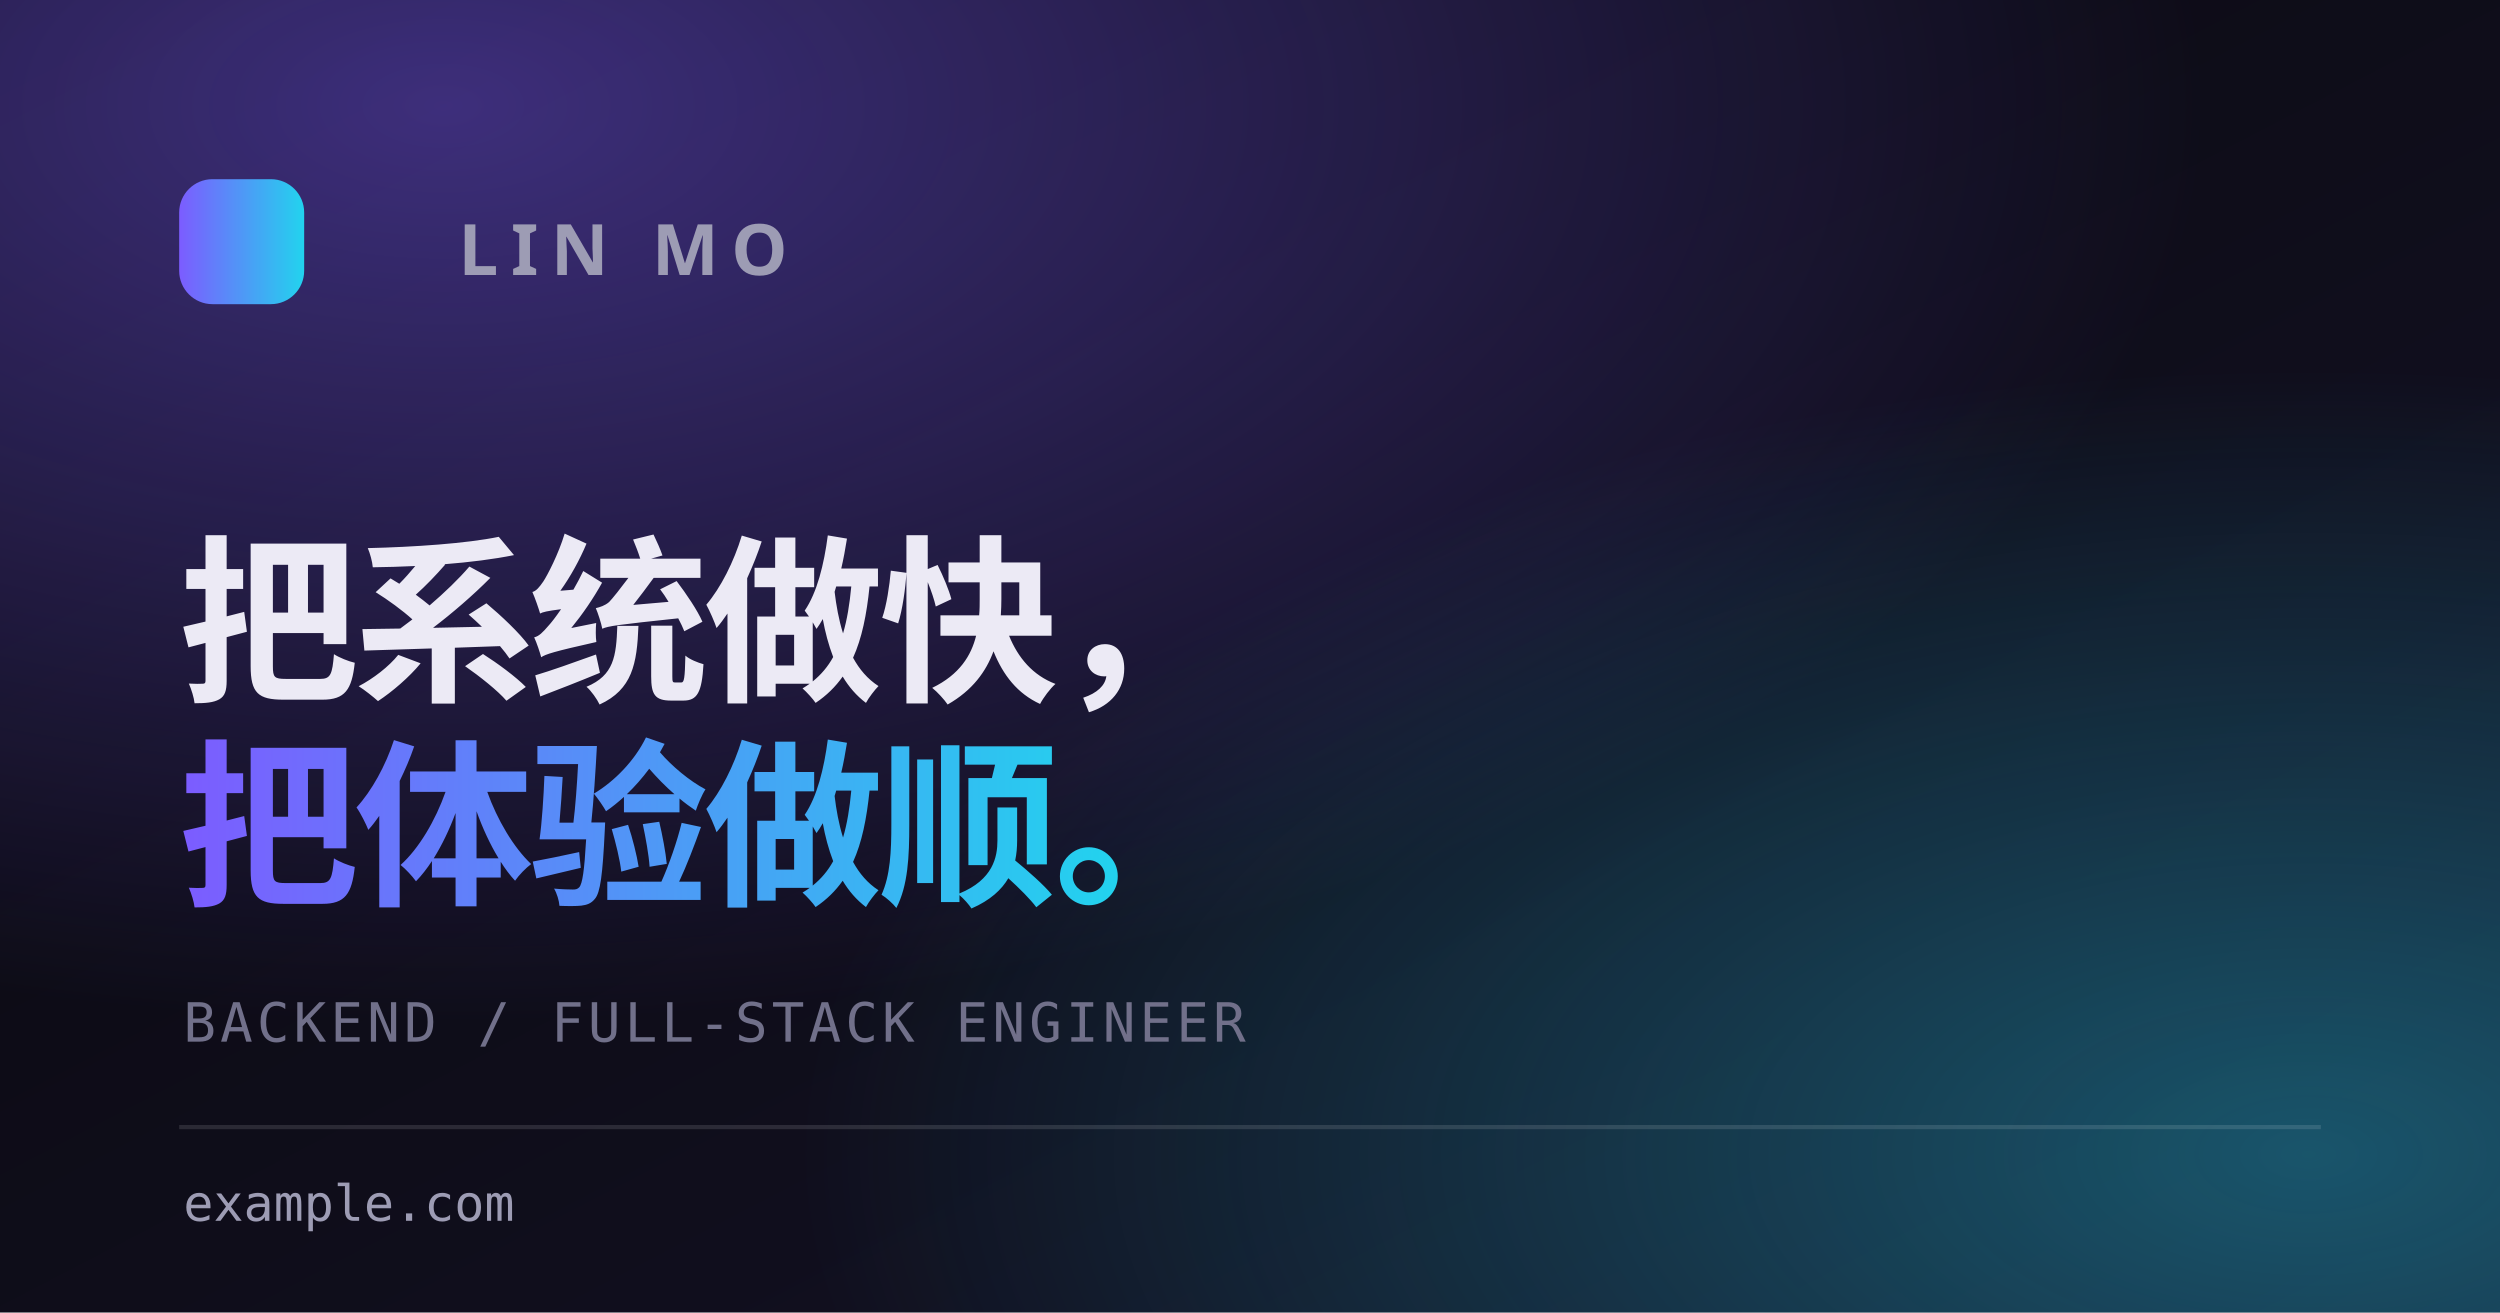
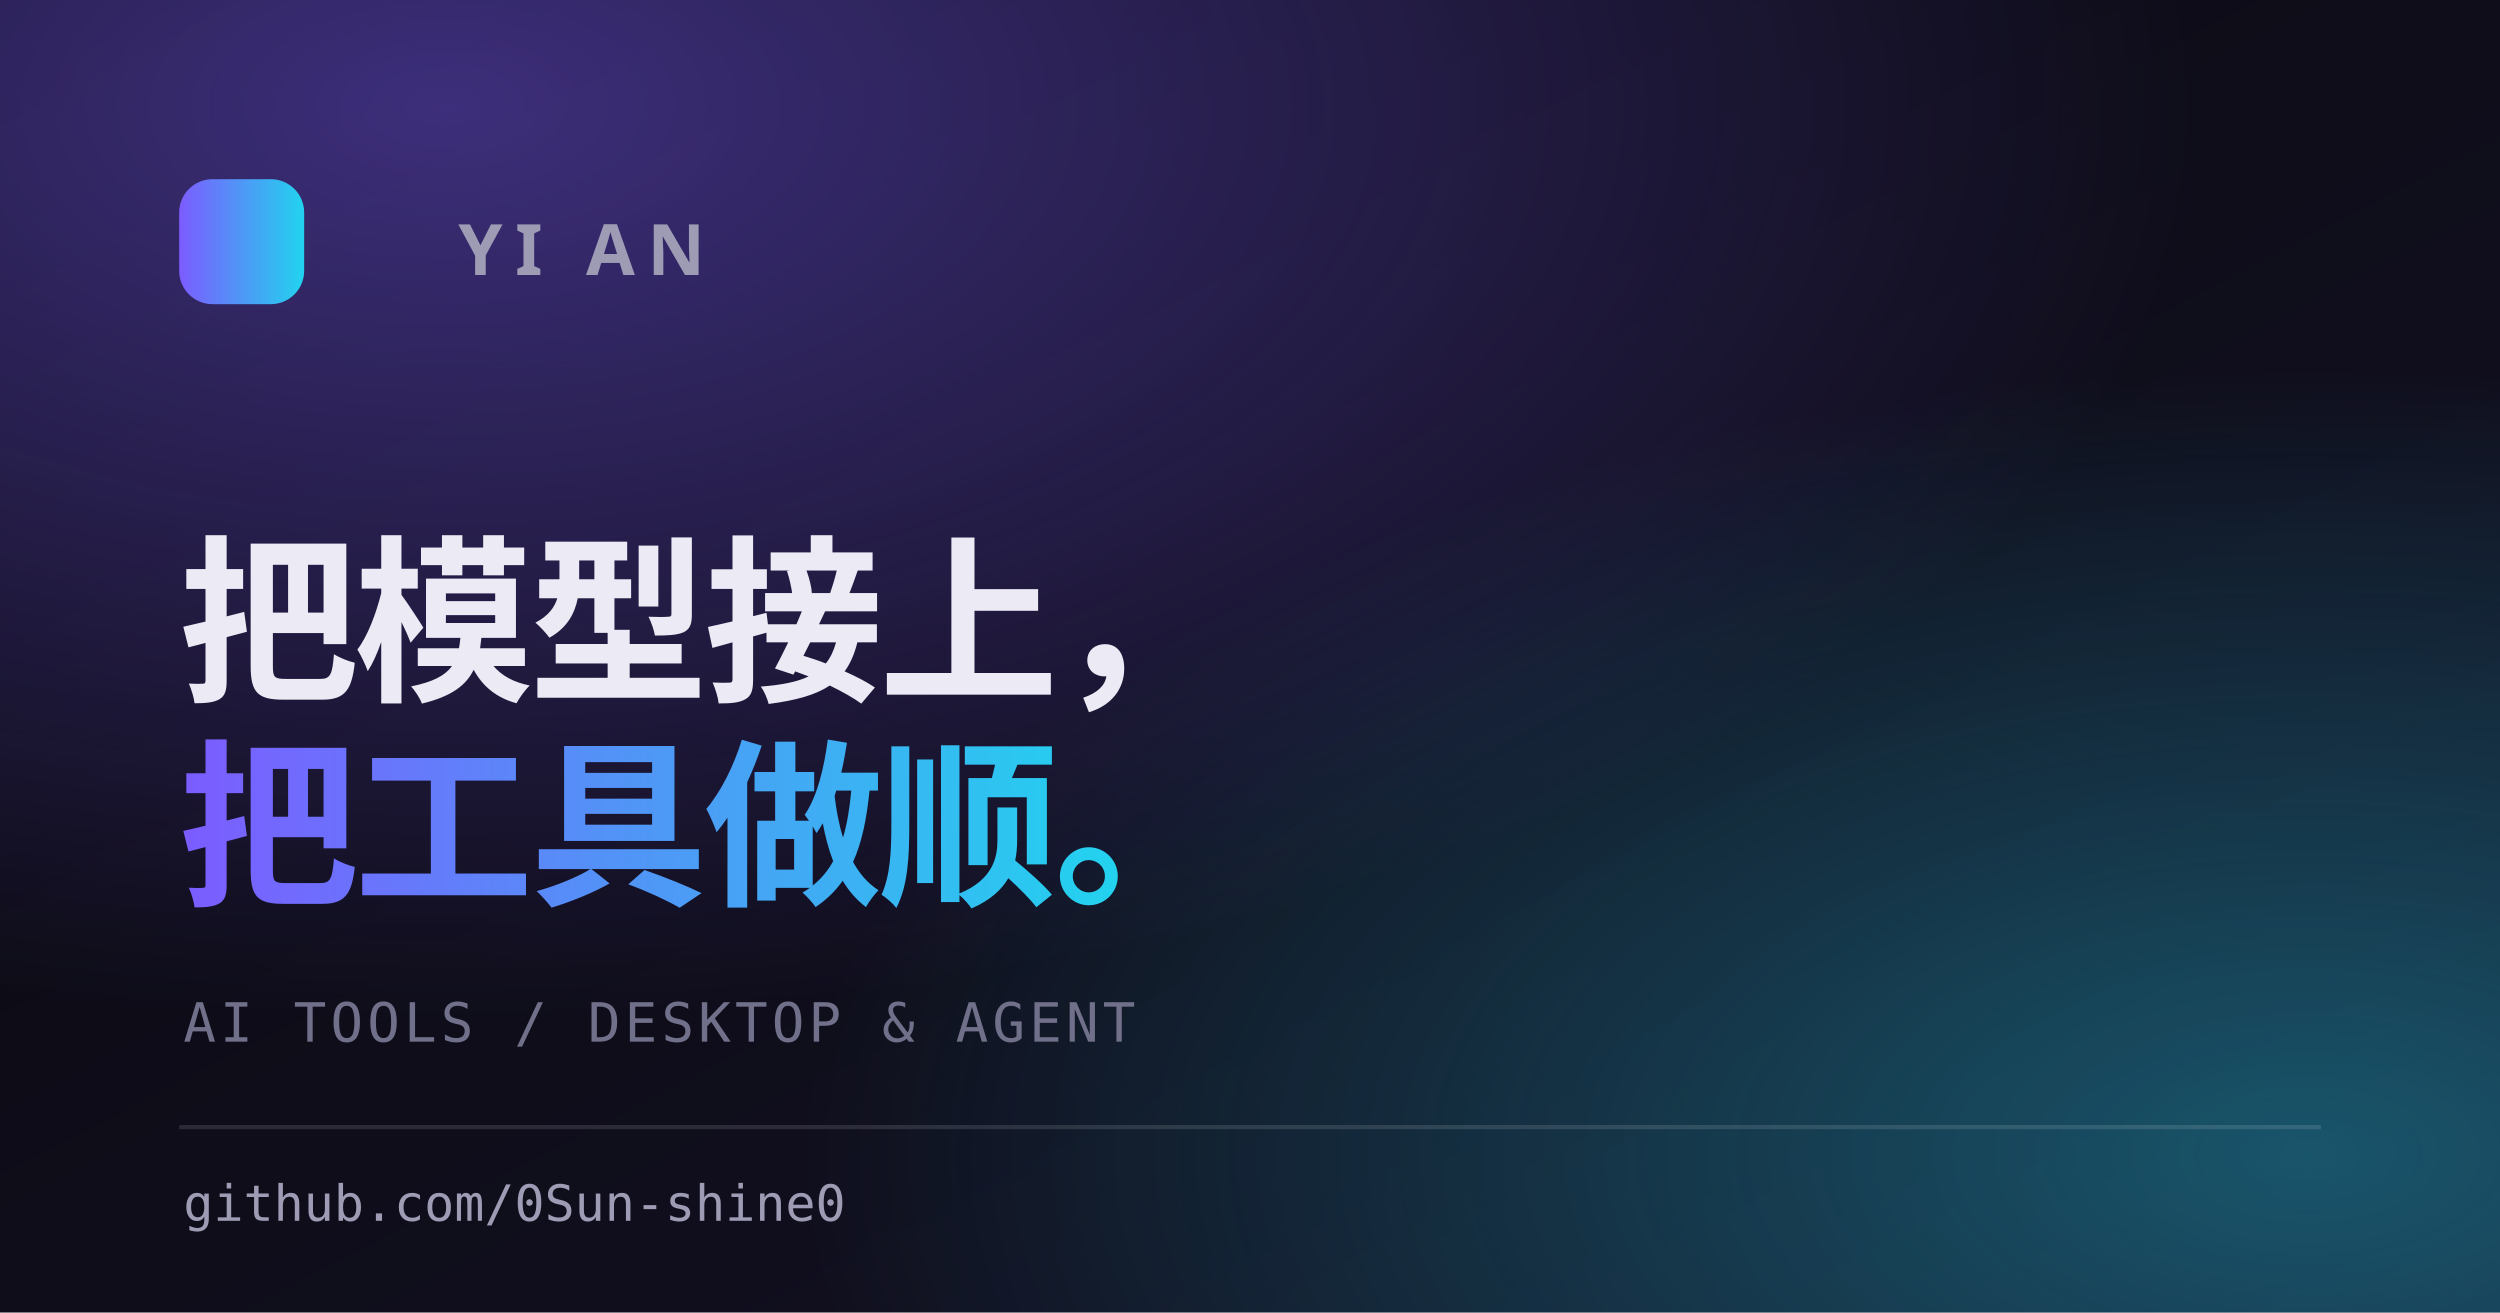
<svg xmlns="http://www.w3.org/2000/svg" viewBox="0 0 1200 630" width="1200" height="630">
  <defs>
    <linearGradient id="bg" x1="0" y1="0" x2="1" y2="1">
      <stop offset="0" stop-color="#08080c" />
      <stop offset="1" stop-color="#151227" />
    </linearGradient>
    <linearGradient id="acc" x1="0" y1="0" x2="1" y2="0">
      <stop offset="0" stop-color="#7c5cff" />
      <stop offset="1" stop-color="#22d3ee" />
    </linearGradient>
    <radialGradient id="glow" cx="18%" cy="8%" r="70%">
      <stop offset="0" stop-color="#7c5cff" stop-opacity=".45" />
      <stop offset="1" stop-color="#7c5cff" stop-opacity="0" />
    </radialGradient>
    <radialGradient id="glow2" cx="92%" cy="88%" r="60%">
      <stop offset="0" stop-color="#22d3ee" stop-opacity=".35" />
      <stop offset="1" stop-color="#22d3ee" stop-opacity="0" />
    </radialGradient>
  </defs>
  <rect width="1200" height="630" fill="url(#bg)" />
  <rect width="1200" height="630" fill="url(#glow)" />
  <rect width="1200" height="630" fill="url(#glow2)" />
  <rect x="86" y="86" width="60" height="60" rx="16" fill="url(#acc)" />
-   <text x="220" y="132" font-family="ui-sans-serif,system-ui,'Segoe UI',sans-serif" font-size="34" font-weight="700" fill="#9d9cb4" letter-spacing="6">LIN MO</text>
-   <text x="86" y="330" font-family="ui-sans-serif,system-ui,'Segoe UI',sans-serif" font-size="86" font-weight="700" fill="#eceaf5" letter-spacing="-2">把系统做快，</text>
-   <text x="86" y="428" font-family="ui-sans-serif,system-ui,'Segoe UI',sans-serif" font-size="86" font-weight="700" fill="url(#acc)" letter-spacing="-2">把体验做顺。</text>
-   <text x="88" y="500" font-family="ui-monospace,Consolas,monospace" font-size="26" fill="#71708a" letter-spacing="2">BACKEND / FULL-STACK ENGINEER</text>
+   <text x="220" y="132" font-family="ui-sans-serif,system-ui,'Segoe UI',sans-serif" font-size="34" font-weight="700" fill="#9d9cb4" letter-spacing="6">YI AN</text>
+   <text x="86" y="330" font-family="ui-sans-serif,system-ui,'Segoe UI',sans-serif" font-size="86" font-weight="700" fill="#eceaf5" letter-spacing="-2">把模型接上，</text>
+   <text x="86" y="428" font-family="ui-sans-serif,system-ui,'Segoe UI',sans-serif" font-size="86" font-weight="700" fill="url(#acc)" letter-spacing="-2">把工具做顺。</text>
+   <text x="88" y="500" font-family="ui-monospace,Consolas,monospace" font-size="26" fill="#71708a" letter-spacing="2">AI TOOLS / DESKTOP &amp; AGENT</text>
  <rect x="86" y="540" width="1028" height="2" fill="#ffffff" opacity=".12" />
-   <text x="88" y="586" font-family="ui-monospace,Consolas,monospace" font-size="24" fill="#9d9cb4">example.com</text>
+   <text x="88" y="586" font-family="ui-monospace,Consolas,monospace" font-size="24" fill="#9d9cb4">github.com/0Sun-shine0</text>
</svg>
